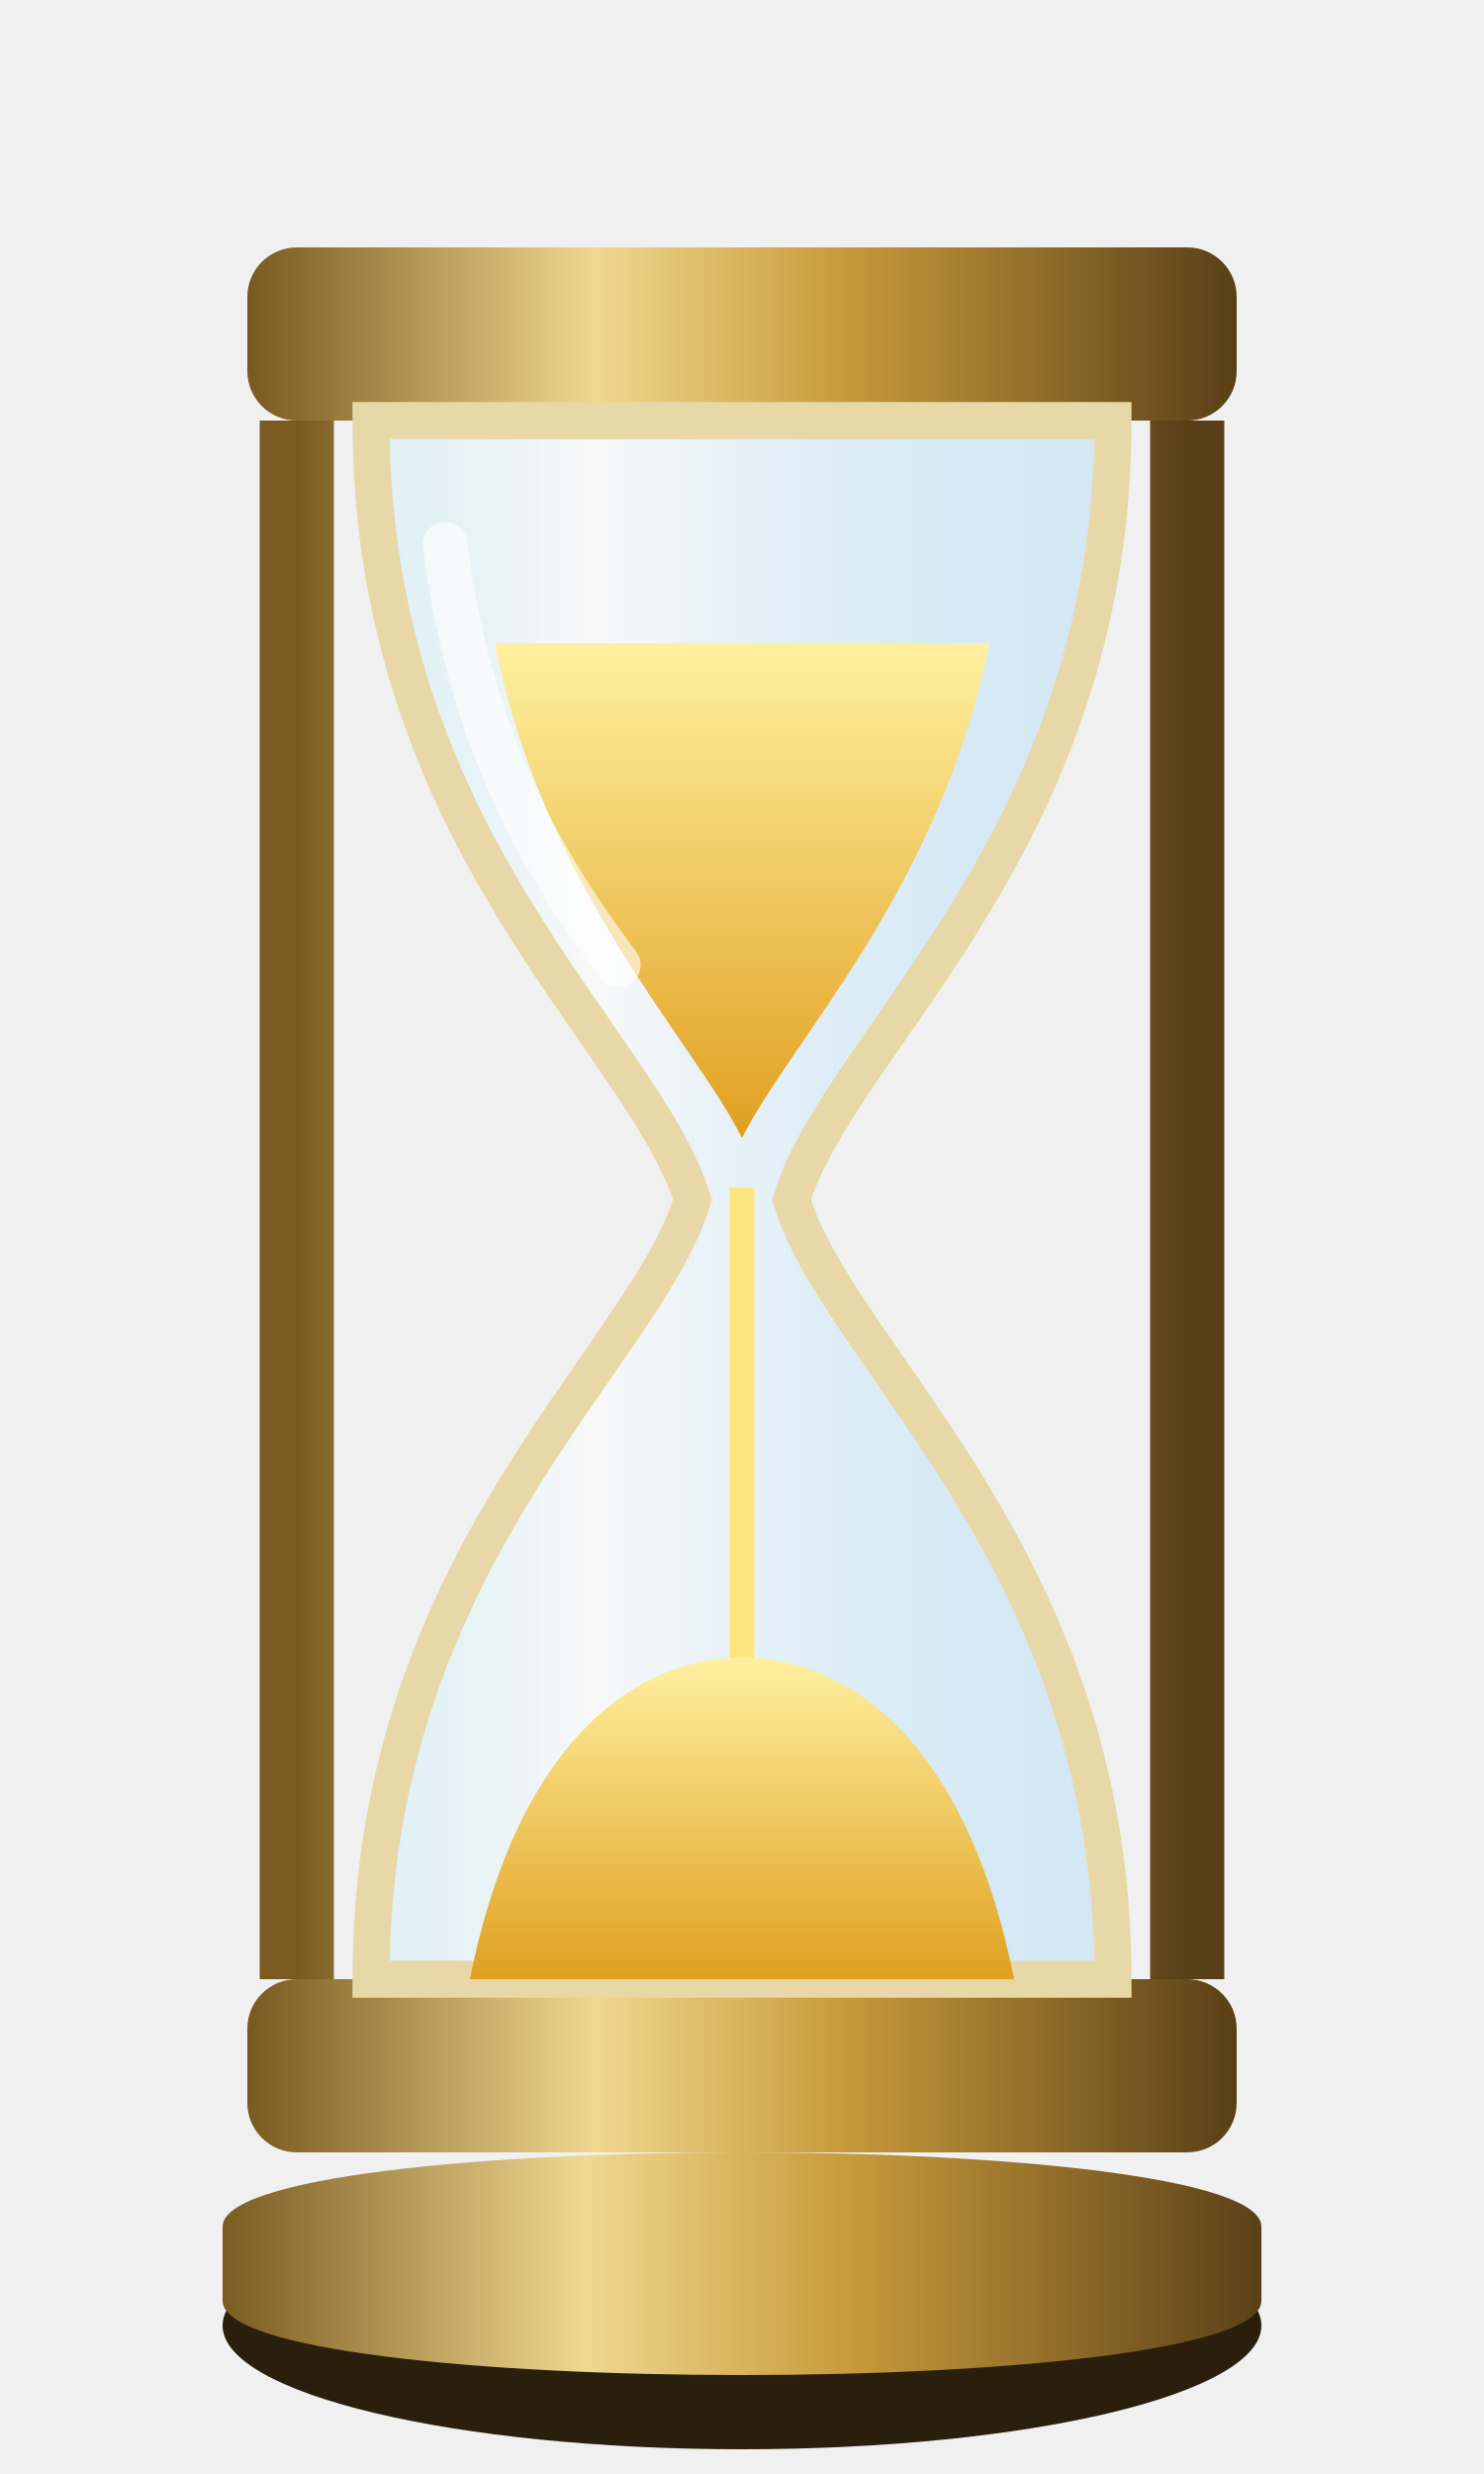
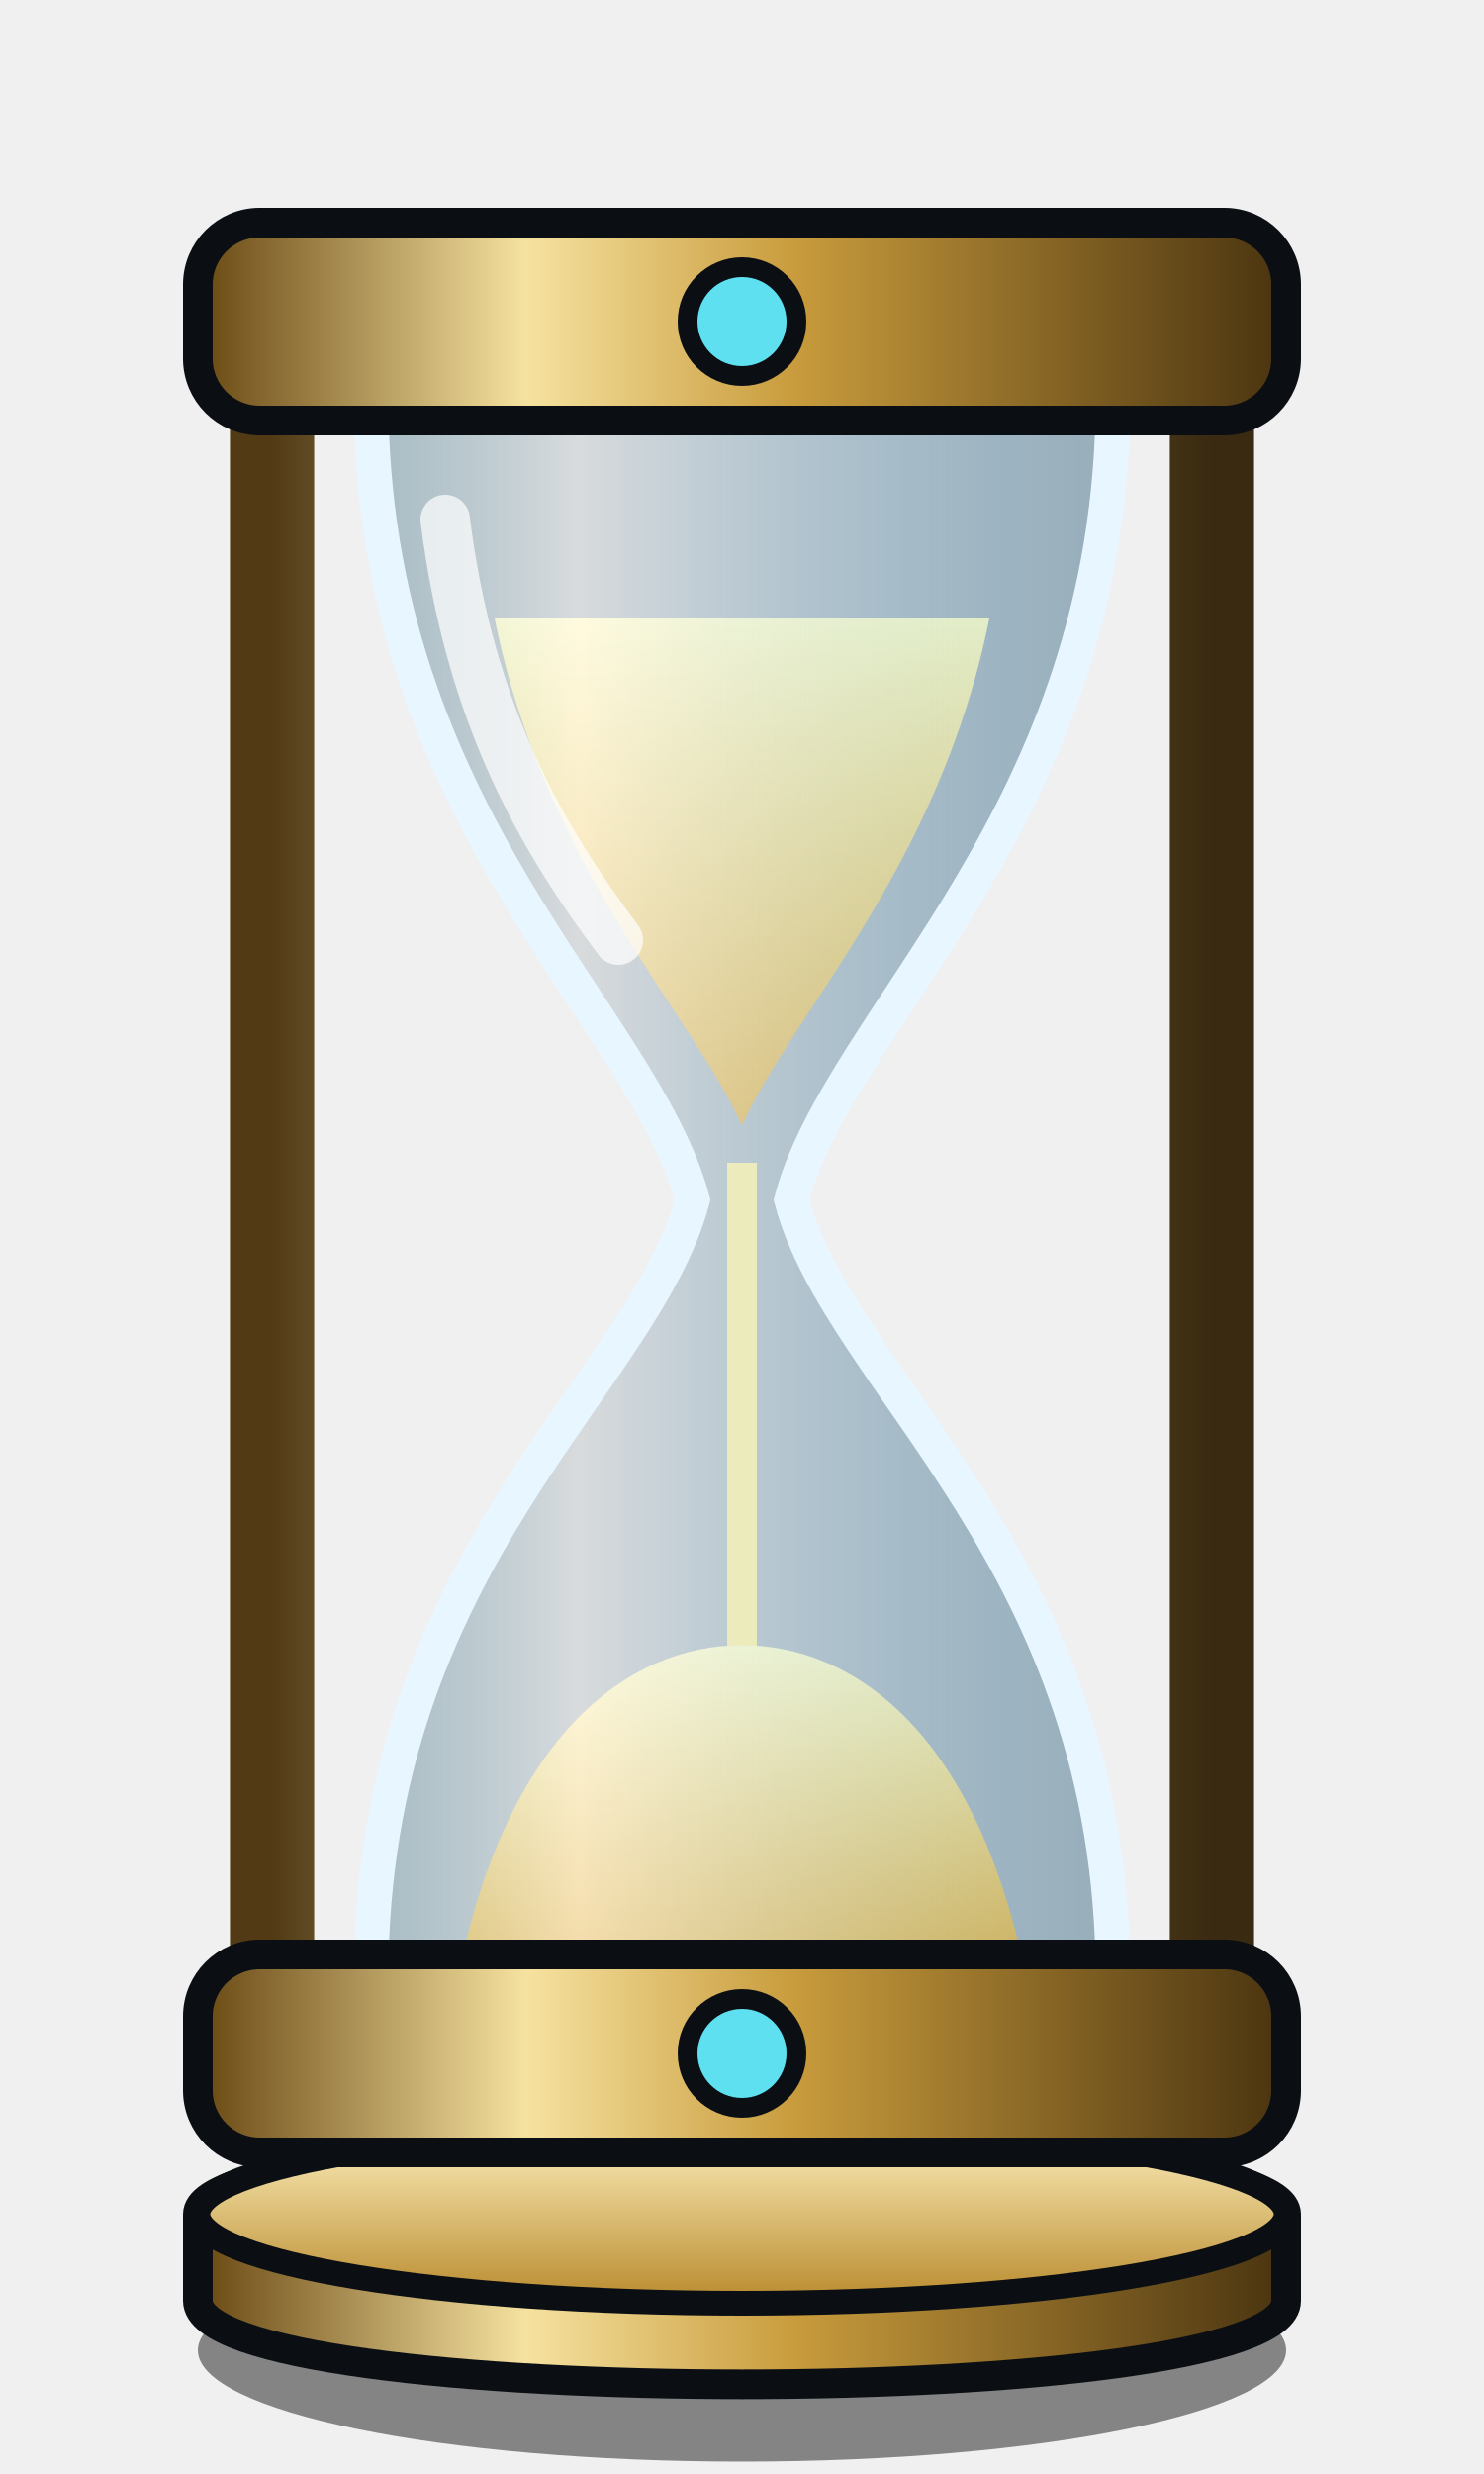
<svg xmlns="http://www.w3.org/2000/svg" viewBox="0 0 60 100">
  <defs>
    <linearGradient id="gold" x1="0" y1="0" x2="1" y2="0">
-       <stop offset="0" stop-color="#7a5a20" />
-       <stop offset=".35" stop-color="#f0d890" />
-       <stop offset=".6" stop-color="#c89b3c" />
-       <stop offset="1" stop-color="#5a4018" />
+       <stop offset="0" stop-color="#6a4a14" />
+       <stop offset=".3" stop-color="#f6e2a0" />
+       <stop offset=".55" stop-color="#c89b3c" />
+       <stop offset="1" stop-color="#4a3410" />
    </linearGradient>
+     <linearGradient id="goldTop" x1="0" y1="0" x2="0" y2="1">
+       <stop offset="0" stop-color="#fff2c0" />
+       <stop offset="1" stop-color="#b8892c" />
+     </linearGradient>
+     <radialGradient id="shine" cx="50%" cy="50%" r="50%">
+       <stop offset="0" stop-color="#fff" stop-opacity=".9" />
+       <stop offset="1" stop-color="#fff" stop-opacity="0" />
+     </radialGradient>
    <linearGradient id="glass" x1="0" y1="0" x2="1" y2="0">
-       <stop offset="0" stop-color="#bfefff" stop-opacity=".35" />
-       <stop offset=".3" stop-color="#ffffff" stop-opacity=".55" />
-       <stop offset="1" stop-color="#7fd0ff" stop-opacity=".25" />
+       <stop offset="0" stop-color="#bfefff" stop-opacity=".3" />
+       <stop offset=".28" stop-color="#ffffff" stop-opacity=".6" />
+       <stop offset="1" stop-color="#7fd0ff" stop-opacity=".2" />
    </linearGradient>
    <linearGradient id="sand" x1="0" y1="0" x2="0" y2="1">
-       <stop offset="0" stop-color="#fff0a0" />
+       <stop offset="0" stop-color="#fff4b0" />
      <stop offset="1" stop-color="#e0a020" />
    </linearGradient>
  </defs>
-   <ellipse cx="30" cy="94" rx="21" ry="5" fill="#2a1e0c" />
-   <path d="M9 90 C9 86 51 86 51 90 L51 93 C51 97 9 97 9 93 Z" fill="url(#gold)" />
-   <rect x="10" y="10" width="40" height="7" rx="2" fill="url(#gold)" />
-   <rect x="10" y="80" width="40" height="7" rx="2" fill="url(#gold)" />
-   <path d="M15 17 H45 C45 34 34 42 32 48.5 C34 55 45 63 45 80 H15 C15 63 26 55 28 48.5 C26 42 15 34 15 17 Z" fill="url(#glass)" stroke="#e8d8a8" stroke-width="1.5" />
-   <path d="M20 26 H40 C38 36 32 42 30 46 C28 42 22 36 20 26 Z" fill="url(#sand)" />
-   <path d="M29.5 48 H30.5 V72 H29.5 Z" fill="#ffe680" />
-   <path d="M19 80 C21 70 26 67 30 67 C34 67 39 70 41 80 Z" fill="url(#sand)" />
-   <path d="M12 17 V80 M48 17 V80" stroke="url(#gold)" stroke-width="3" />
-   <path d="M18 22 C19 30 22 35 25 39" stroke="#fff" stroke-width="1.8" fill="none" opacity=".6" stroke-linecap="round" />
+   <ellipse cx="30" cy="95" rx="22" ry="4.5" fill="#000" opacity=".45" />
+   <path d="M8 89.5 C8 85.5 52 85.5 52 89.5 V93 C52 97.5 8 97.5 8 93 Z" fill="url(#gold)" stroke="#0b0f14" stroke-width="1.2" />
+   <ellipse cx="30" cy="89.5" rx="22" ry="3.6" fill="url(#goldTop)" stroke="#0b0f14" stroke-width="1" />
+   <path d="M15 16 H45 C45 33 34 41 32 48.5 C34 56 45 63 45 80 H15 C15 63 26 56 28 48.5 C26 41 15 33 15 16 Z" fill="#0a1a26" opacity=".35" />
+   <path d="M20 25 H40 C38 35 32 41 30 45.5 C28 41 22 35 20 25 Z" fill="url(#sand)" />
+   <path d="M29.4 47 H30.6 V71 H29.4 Z" fill="#ffe680" />
+   <path d="M18.5 80 C20.5 70 25.5 66.5 30 66.5 C34.5 66.5 39.5 70 41.5 80 Z" fill="url(#sand)" />
+   <path d="M15 16 H45 C45 33 34 41 32 48.5 C34 56 45 63 45 80 H15 C15 63 26 56 28 48.5 C26 41 15 33 15 16 Z" fill="url(#glass)" stroke="#e8f6ff" stroke-width="1.4" />
+   <path d="M11 15 V81 M49 15 V81" stroke="url(#gold)" stroke-width="3.4" />
+   <path d="M11 15 V81 M49 15 V81" stroke="#0b0f14" stroke-width="3.4" stroke-opacity=".25" />
+   <rect x="8" y="9" width="44" height="8" rx="2.5" fill="url(#gold)" stroke="#0b0f14" stroke-width="1.2" />
+   <rect x="8" y="79" width="44" height="8" rx="2.5" fill="url(#gold)" stroke="#0b0f14" stroke-width="1.2" />
+   <circle cx="30" cy="13" r="2.2" fill="#5fe0f0" stroke="#0b0f14" stroke-width=".8" />
+   <circle cx="30" cy="83" r="2.2" fill="#5fe0f0" stroke="#0b0f14" stroke-width=".8" />
+   <path d="M18 21 C19 29 22 34 25 38" stroke="#fff" stroke-width="2" fill="none" opacity=".7" stroke-linecap="round" />
</svg>
